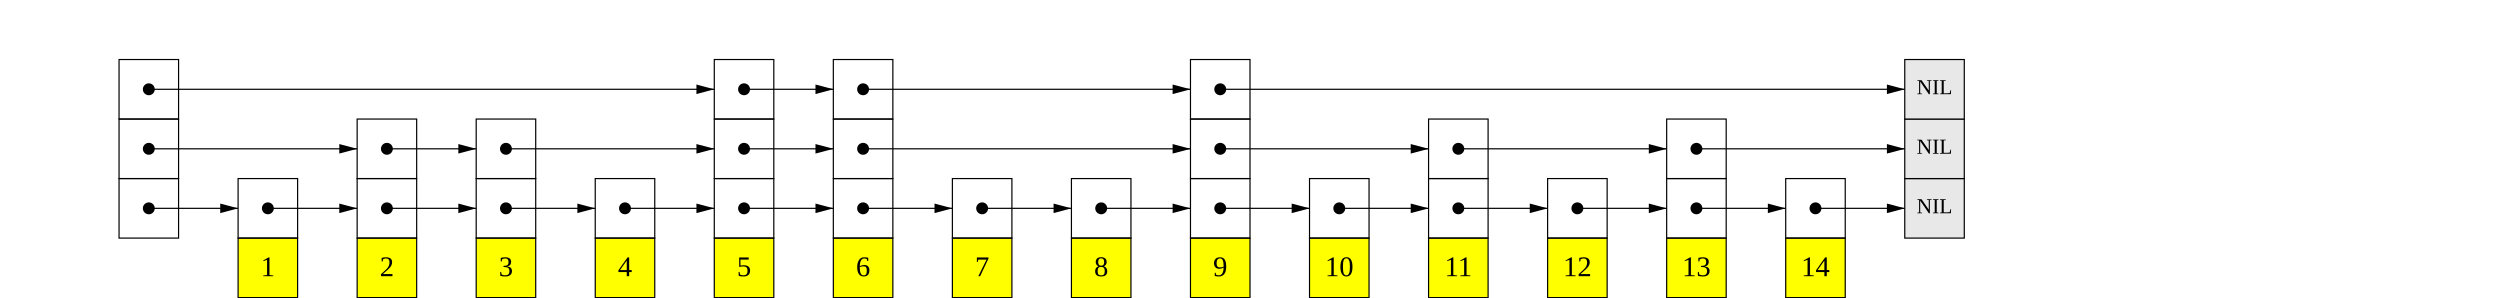
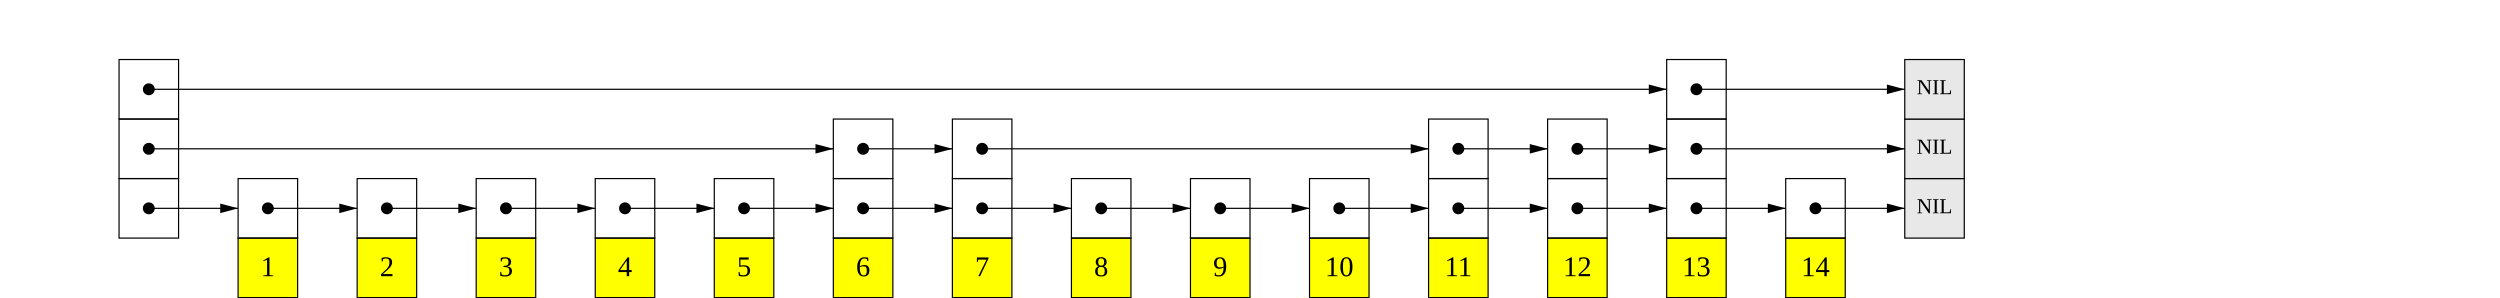
<svg xmlns="http://www.w3.org/2000/svg" viewBox="-200 -400 4200 500" height="600">
  <defs>
    <marker id="arrowend" viewBox="-30 -8 30 16" markerWidth="30" markerHeight="8">
      <path d="M -30 0  L -30 8  L 0 0  L -30 -8  Z" fill="black" />
    </marker>
  </defs>
  <rect x="0" y="-100" height="100" width="100" stroke="black" stroke-width="2" fill="none" />
  <circle cx="50.0" cy="-50.0" r="10.0" fill="black" />
  <rect x="0" y="-200" height="100" width="100" stroke="black" stroke-width="2" fill="none" />
  <circle cx="50.0" cy="-150.0" r="10.0" fill="black" />
  <rect x="0" y="-300" height="100" width="100" stroke="black" stroke-width="2" fill="none" />
  <circle cx="50.0" cy="-250.0" r="10.0" fill="black" />
  <text x="50.0" y="150" dominant-baseline="middle" text-anchor="middle" fill="gray" font-size="400%">[head]</text>
  <rect x="200" y="0" height="100" width="100" stroke="black" stroke-width="2" fill="yellow" />
  <text x="250.0" y="50.0" dy="3" dominant-baseline="middle" text-anchor="middle" fill="black" font-size="400%">1</text>
  <text x="250.0" y="150" dominant-baseline="middle" text-anchor="middle" fill="black" font-size="400%">the</text>
  <rect x="200" y="-100" height="100" width="100" stroke="black" stroke-width="2" fill="none" />
  <circle cx="250.0" cy="-50.0" r="10.0" fill="black" />
  <rect x="400" y="0" height="100" width="100" stroke="black" stroke-width="2" fill="yellow" />
  <text x="450.0" y="50.0" dy="3" dominant-baseline="middle" text-anchor="middle" fill="black" font-size="400%">2</text>
  <text x="450.0" y="150" dominant-baseline="middle" text-anchor="middle" fill="black" font-size="400%">red</text>
  <rect x="400" y="-100" height="100" width="100" stroke="black" stroke-width="2" fill="none" />
  <circle cx="450.0" cy="-50.0" r="10.0" fill="black" />
-   <rect x="400" y="-200" height="100" width="100" stroke="black" stroke-width="2" fill="none" />
-   <circle cx="450.0" cy="-150.0" r="10.0" fill="black" />
  <rect x="600" y="0" height="100" width="100" stroke="black" stroke-width="2" fill="yellow" />
  <text x="650.0" y="50.0" dy="3" dominant-baseline="middle" text-anchor="middle" fill="black" font-size="400%">3</text>
  <text x="650.0" y="150" dominant-baseline="middle" text-anchor="middle" fill="black" font-size="400%">and</text>
  <rect x="600" y="-100" height="100" width="100" stroke="black" stroke-width="2" fill="none" />
  <circle cx="650.0" cy="-50.0" r="10.0" fill="black" />
-   <rect x="600" y="-200" height="100" width="100" stroke="black" stroke-width="2" fill="none" />
-   <circle cx="650.0" cy="-150.0" r="10.0" fill="black" />
  <rect x="800" y="0" height="100" width="100" stroke="black" stroke-width="2" fill="yellow" />
  <text x="850.0" y="50.0" dy="3" dominant-baseline="middle" text-anchor="middle" fill="black" font-size="400%">4</text>
  <text x="850.0" y="150" dominant-baseline="middle" text-anchor="middle" fill="black" font-size="400%">the</text>
  <rect x="800" y="-100" height="100" width="100" stroke="black" stroke-width="2" fill="none" />
  <circle cx="850.0" cy="-50.0" r="10.0" fill="black" />
  <rect x="1000" y="0" height="100" width="100" stroke="black" stroke-width="2" fill="yellow" />
  <text x="1050.0" y="50.0" dy="3" dominant-baseline="middle" text-anchor="middle" fill="black" font-size="400%">5</text>
  <text x="1050.0" y="150" dominant-baseline="middle" text-anchor="middle" fill="black" font-size="400%">black</text>
  <rect x="1000" y="-100" height="100" width="100" stroke="black" stroke-width="2" fill="none" />
  <circle cx="1050.0" cy="-50.0" r="10.0" fill="black" />
-   <rect x="1000" y="-200" height="100" width="100" stroke="black" stroke-width="2" fill="none" />
-   <circle cx="1050.0" cy="-150.0" r="10.0" fill="black" />
-   <rect x="1000" y="-300" height="100" width="100" stroke="black" stroke-width="2" fill="none" />
-   <circle cx="1050.0" cy="-250.0" r="10.0" fill="black" />
  <rect x="1200" y="0" height="100" width="100" stroke="black" stroke-width="2" fill="yellow" />
  <text x="1250.0" y="50.0" dy="3" dominant-baseline="middle" text-anchor="middle" fill="black" font-size="400%">6</text>
  <text x="1250.0" y="150" dominant-baseline="middle" text-anchor="middle" fill="black" font-size="400%">cat</text>
  <rect x="1200" y="-100" height="100" width="100" stroke="black" stroke-width="2" fill="none" />
  <circle cx="1250.0" cy="-50.0" r="10.0" fill="black" />
  <rect x="1200" y="-200" height="100" width="100" stroke="black" stroke-width="2" fill="none" />
  <circle cx="1250.0" cy="-150.0" r="10.0" fill="black" />
-   <rect x="1200" y="-300" height="100" width="100" stroke="black" stroke-width="2" fill="none" />
-   <circle cx="1250.0" cy="-250.0" r="10.0" fill="black" />
  <rect x="1400" y="0" height="100" width="100" stroke="black" stroke-width="2" fill="yellow" />
  <text x="1450.0" y="50.0" dy="3" dominant-baseline="middle" text-anchor="middle" fill="black" font-size="400%">7</text>
  <text x="1450.0" y="150" dominant-baseline="middle" text-anchor="middle" fill="black" font-size="400%">played</text>
  <rect x="1400" y="-100" height="100" width="100" stroke="black" stroke-width="2" fill="none" />
  <circle cx="1450.0" cy="-50.0" r="10.0" fill="black" />
+   <rect x="1400" y="-200" height="100" width="100" stroke="black" stroke-width="2" fill="none" />
+   <circle cx="1450.0" cy="-150.0" r="10.0" fill="black" />
  <rect x="1600" y="0" height="100" width="100" stroke="black" stroke-width="2" fill="yellow" />
  <text x="1650.0" y="50.0" dy="3" dominant-baseline="middle" text-anchor="middle" fill="black" font-size="400%">8</text>
  <text x="1650.0" y="150" dominant-baseline="middle" text-anchor="middle" fill="black" font-size="400%">with</text>
  <rect x="1600" y="-100" height="100" width="100" stroke="black" stroke-width="2" fill="none" />
  <circle cx="1650.0" cy="-50.0" r="10.0" fill="black" />
  <rect x="1800" y="0" height="100" width="100" stroke="black" stroke-width="2" fill="yellow" />
  <text x="1850.0" y="50.0" dy="3" dominant-baseline="middle" text-anchor="middle" fill="black" font-size="400%">9</text>
  <text x="1850.0" y="150" dominant-baseline="middle" text-anchor="middle" fill="black" font-size="400%">the</text>
  <rect x="1800" y="-100" height="100" width="100" stroke="black" stroke-width="2" fill="none" />
  <circle cx="1850.0" cy="-50.0" r="10.0" fill="black" />
-   <rect x="1800" y="-200" height="100" width="100" stroke="black" stroke-width="2" fill="none" />
-   <circle cx="1850.0" cy="-150.0" r="10.0" fill="black" />
-   <rect x="1800" y="-300" height="100" width="100" stroke="black" stroke-width="2" fill="none" />
-   <circle cx="1850.0" cy="-250.0" r="10.0" fill="black" />
  <rect x="2000" y="0" height="100" width="100" stroke="black" stroke-width="2" fill="yellow" />
  <text x="2050.0" y="50.0" dy="3" dominant-baseline="middle" text-anchor="middle" fill="black" font-size="400%">10</text>
  <text x="2050.0" y="150" dominant-baseline="middle" text-anchor="middle" fill="black" font-size="400%">gray</text>
  <rect x="2000" y="-100" height="100" width="100" stroke="black" stroke-width="2" fill="none" />
  <circle cx="2050.0" cy="-50.0" r="10.0" fill="black" />
  <rect x="2200" y="0" height="100" width="100" stroke="black" stroke-width="2" fill="yellow" />
  <text x="2250.0" y="50.0" dy="3" dominant-baseline="middle" text-anchor="middle" fill="black" font-size="400%">11</text>
  <text x="2250.0" y="150" dominant-baseline="middle" text-anchor="middle" fill="black" font-size="400%">and</text>
  <rect x="2200" y="-100" height="100" width="100" stroke="black" stroke-width="2" fill="none" />
  <circle cx="2250.0" cy="-50.0" r="10.0" fill="black" />
  <rect x="2200" y="-200" height="100" width="100" stroke="black" stroke-width="2" fill="none" />
  <circle cx="2250.0" cy="-150.0" r="10.0" fill="black" />
  <rect x="2400" y="0" height="100" width="100" stroke="black" stroke-width="2" fill="yellow" />
  <text x="2450.0" y="50.0" dy="3" dominant-baseline="middle" text-anchor="middle" fill="black" font-size="400%">12</text>
  <text x="2450.0" y="150" dominant-baseline="middle" text-anchor="middle" fill="black" font-size="400%">the</text>
  <rect x="2400" y="-100" height="100" width="100" stroke="black" stroke-width="2" fill="none" />
  <circle cx="2450.0" cy="-50.0" r="10.0" fill="black" />
+   <rect x="2400" y="-200" height="100" width="100" stroke="black" stroke-width="2" fill="none" />
+   <circle cx="2450.0" cy="-150.0" r="10.0" fill="black" />
  <rect x="2600" y="0" height="100" width="100" stroke="black" stroke-width="2" fill="yellow" />
  <text x="2650.0" y="50.0" dy="3" dominant-baseline="middle" text-anchor="middle" fill="black" font-size="400%">13</text>
  <text x="2650.0" y="150" dominant-baseline="middle" text-anchor="middle" fill="black" font-size="400%">brown</text>
  <rect x="2600" y="-100" height="100" width="100" stroke="black" stroke-width="2" fill="none" />
  <circle cx="2650.0" cy="-50.0" r="10.0" fill="black" />
  <rect x="2600" y="-200" height="100" width="100" stroke="black" stroke-width="2" fill="none" />
  <circle cx="2650.0" cy="-150.0" r="10.0" fill="black" />
+   <rect x="2600" y="-300" height="100" width="100" stroke="black" stroke-width="2" fill="none" />
+   <circle cx="2650.0" cy="-250.0" r="10.0" fill="black" />
  <rect x="2800" y="0" height="100" width="100" stroke="black" stroke-width="2" fill="yellow" />
  <text x="2850.0" y="50.0" dy="3" dominant-baseline="middle" text-anchor="middle" fill="black" font-size="400%">14</text>
  <text x="2850.0" y="150" dominant-baseline="middle" text-anchor="middle" fill="black" font-size="400%">koalas</text>
  <rect x="2800" y="-100" height="100" width="100" stroke="black" stroke-width="2" fill="none" />
  <circle cx="2850.0" cy="-50.0" r="10.0" fill="black" />
  <rect x="3000" y="-100" height="100" width="100" stroke="black" stroke-width="2" fill="#E8E8E8" />
  <text x="3050.0" y="-50.0" dominant-baseline="middle" text-anchor="middle" fill="black" font-size="300%">NIL</text>
  <rect x="3000" y="-200" height="100" width="100" stroke="black" stroke-width="2" fill="#E8E8E8" />
  <text x="3050.0" y="-150.0" dominant-baseline="middle" text-anchor="middle" fill="black" font-size="300%">NIL</text>
  <rect x="3000" y="-300" height="100" width="100" stroke="black" stroke-width="2" fill="#E8E8E8" />
  <text x="3050.0" y="-250.0" dominant-baseline="middle" text-anchor="middle" fill="black" font-size="300%">NIL</text>
  <text x="3050.0" y="150" dominant-baseline="middle" text-anchor="middle" fill="gray" font-size="400%">[tail]</text>
  <line x1="50.0" y1="-50.0" x2="200" y2="-50.0" stroke="black" stroke-width="2" marker-end="url(#arrowend)" />
  <line x1="250.0" y1="-50.0" x2="400" y2="-50.0" stroke="black" stroke-width="2" marker-end="url(#arrowend)" />
  <line x1="450.0" y1="-50.0" x2="600" y2="-50.0" stroke="black" stroke-width="2" marker-end="url(#arrowend)" />
  <line x1="650.0" y1="-50.0" x2="800" y2="-50.0" stroke="black" stroke-width="2" marker-end="url(#arrowend)" />
  <line x1="850.0" y1="-50.0" x2="1000" y2="-50.0" stroke="black" stroke-width="2" marker-end="url(#arrowend)" />
  <line x1="1050.0" y1="-50.0" x2="1200" y2="-50.0" stroke="black" stroke-width="2" marker-end="url(#arrowend)" />
  <line x1="1250.0" y1="-50.0" x2="1400" y2="-50.0" stroke="black" stroke-width="2" marker-end="url(#arrowend)" />
  <line x1="1450.0" y1="-50.0" x2="1600" y2="-50.0" stroke="black" stroke-width="2" marker-end="url(#arrowend)" />
  <line x1="1650.0" y1="-50.0" x2="1800" y2="-50.0" stroke="black" stroke-width="2" marker-end="url(#arrowend)" />
  <line x1="1850.0" y1="-50.0" x2="2000" y2="-50.0" stroke="black" stroke-width="2" marker-end="url(#arrowend)" />
  <line x1="2050.0" y1="-50.0" x2="2200" y2="-50.0" stroke="black" stroke-width="2" marker-end="url(#arrowend)" />
  <line x1="2250.0" y1="-50.0" x2="2400" y2="-50.0" stroke="black" stroke-width="2" marker-end="url(#arrowend)" />
  <line x1="2450.0" y1="-50.0" x2="2600" y2="-50.0" stroke="black" stroke-width="2" marker-end="url(#arrowend)" />
  <line x1="2650.0" y1="-50.0" x2="2800" y2="-50.0" stroke="black" stroke-width="2" marker-end="url(#arrowend)" />
  <line x1="2850.0" y1="-50.0" x2="3000" y2="-50.0" stroke="black" stroke-width="2" marker-end="url(#arrowend)" />
-   <line x1="50.0" y1="-150.0" x2="400" y2="-150.0" stroke="black" stroke-width="2" marker-end="url(#arrowend)" />
-   <line x1="450.0" y1="-150.0" x2="600" y2="-150.0" stroke="black" stroke-width="2" marker-end="url(#arrowend)" />
-   <line x1="650.0" y1="-150.0" x2="1000" y2="-150.0" stroke="black" stroke-width="2" marker-end="url(#arrowend)" />
-   <line x1="1050.0" y1="-150.0" x2="1200" y2="-150.0" stroke="black" stroke-width="2" marker-end="url(#arrowend)" />
-   <line x1="1250.0" y1="-150.0" x2="1800" y2="-150.0" stroke="black" stroke-width="2" marker-end="url(#arrowend)" />
-   <line x1="1850.0" y1="-150.0" x2="2200" y2="-150.0" stroke="black" stroke-width="2" marker-end="url(#arrowend)" />
-   <line x1="2250.0" y1="-150.0" x2="2600" y2="-150.0" stroke="black" stroke-width="2" marker-end="url(#arrowend)" />
+   <line x1="50.0" y1="-150.0" x2="1200" y2="-150.0" stroke="black" stroke-width="2" marker-end="url(#arrowend)" />
+   <line x1="1250.0" y1="-150.0" x2="1400" y2="-150.0" stroke="black" stroke-width="2" marker-end="url(#arrowend)" />
+   <line x1="1450.0" y1="-150.0" x2="2200" y2="-150.0" stroke="black" stroke-width="2" marker-end="url(#arrowend)" />
+   <line x1="2250.0" y1="-150.0" x2="2400" y2="-150.0" stroke="black" stroke-width="2" marker-end="url(#arrowend)" />
+   <line x1="2450.0" y1="-150.0" x2="2600" y2="-150.0" stroke="black" stroke-width="2" marker-end="url(#arrowend)" />
  <line x1="2650.0" y1="-150.0" x2="3000" y2="-150.0" stroke="black" stroke-width="2" marker-end="url(#arrowend)" />
-   <line x1="50.0" y1="-250.0" x2="1000" y2="-250.0" stroke="black" stroke-width="2" marker-end="url(#arrowend)" />
-   <line x1="1050.0" y1="-250.0" x2="1200" y2="-250.0" stroke="black" stroke-width="2" marker-end="url(#arrowend)" />
-   <line x1="1250.0" y1="-250.0" x2="1800" y2="-250.0" stroke="black" stroke-width="2" marker-end="url(#arrowend)" />
-   <line x1="1850.0" y1="-250.0" x2="3000" y2="-250.0" stroke="black" stroke-width="2" marker-end="url(#arrowend)" />
+   <line x1="50.0" y1="-250.0" x2="2600" y2="-250.0" stroke="black" stroke-width="2" marker-end="url(#arrowend)" />
+   <line x1="2650.0" y1="-250.0" x2="3000" y2="-250.0" stroke="black" stroke-width="2" marker-end="url(#arrowend)" />
</svg>
